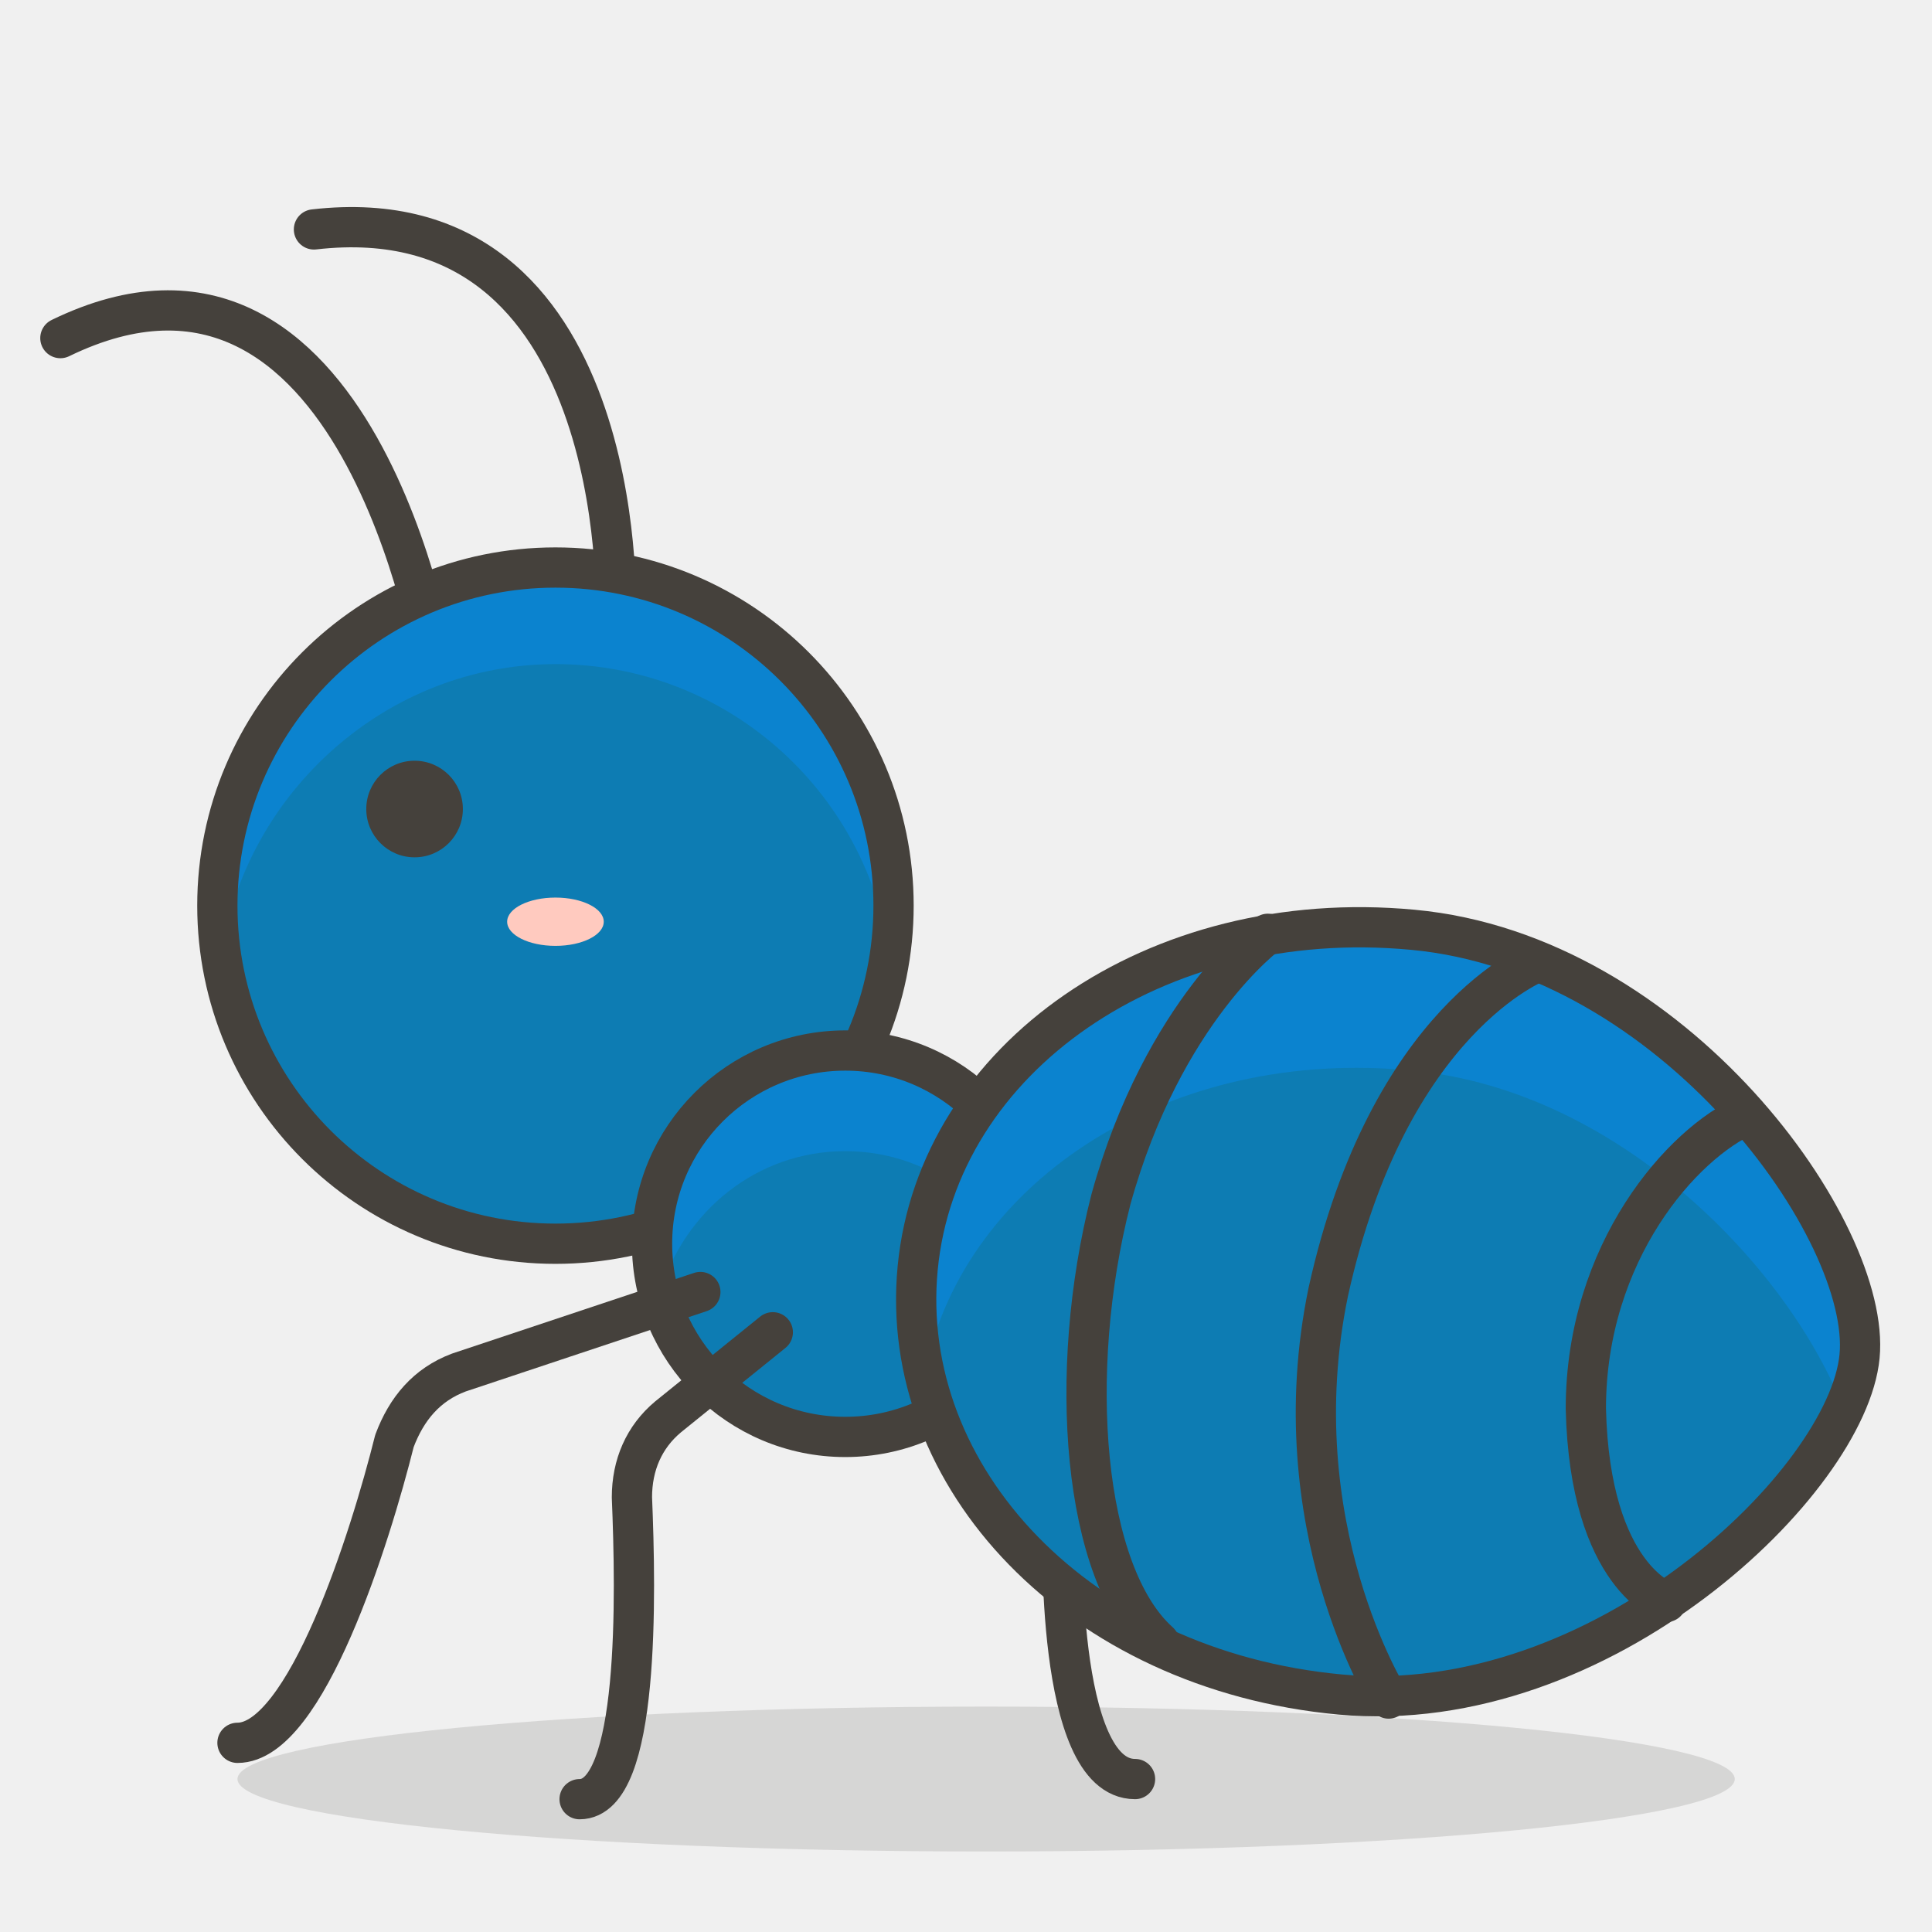
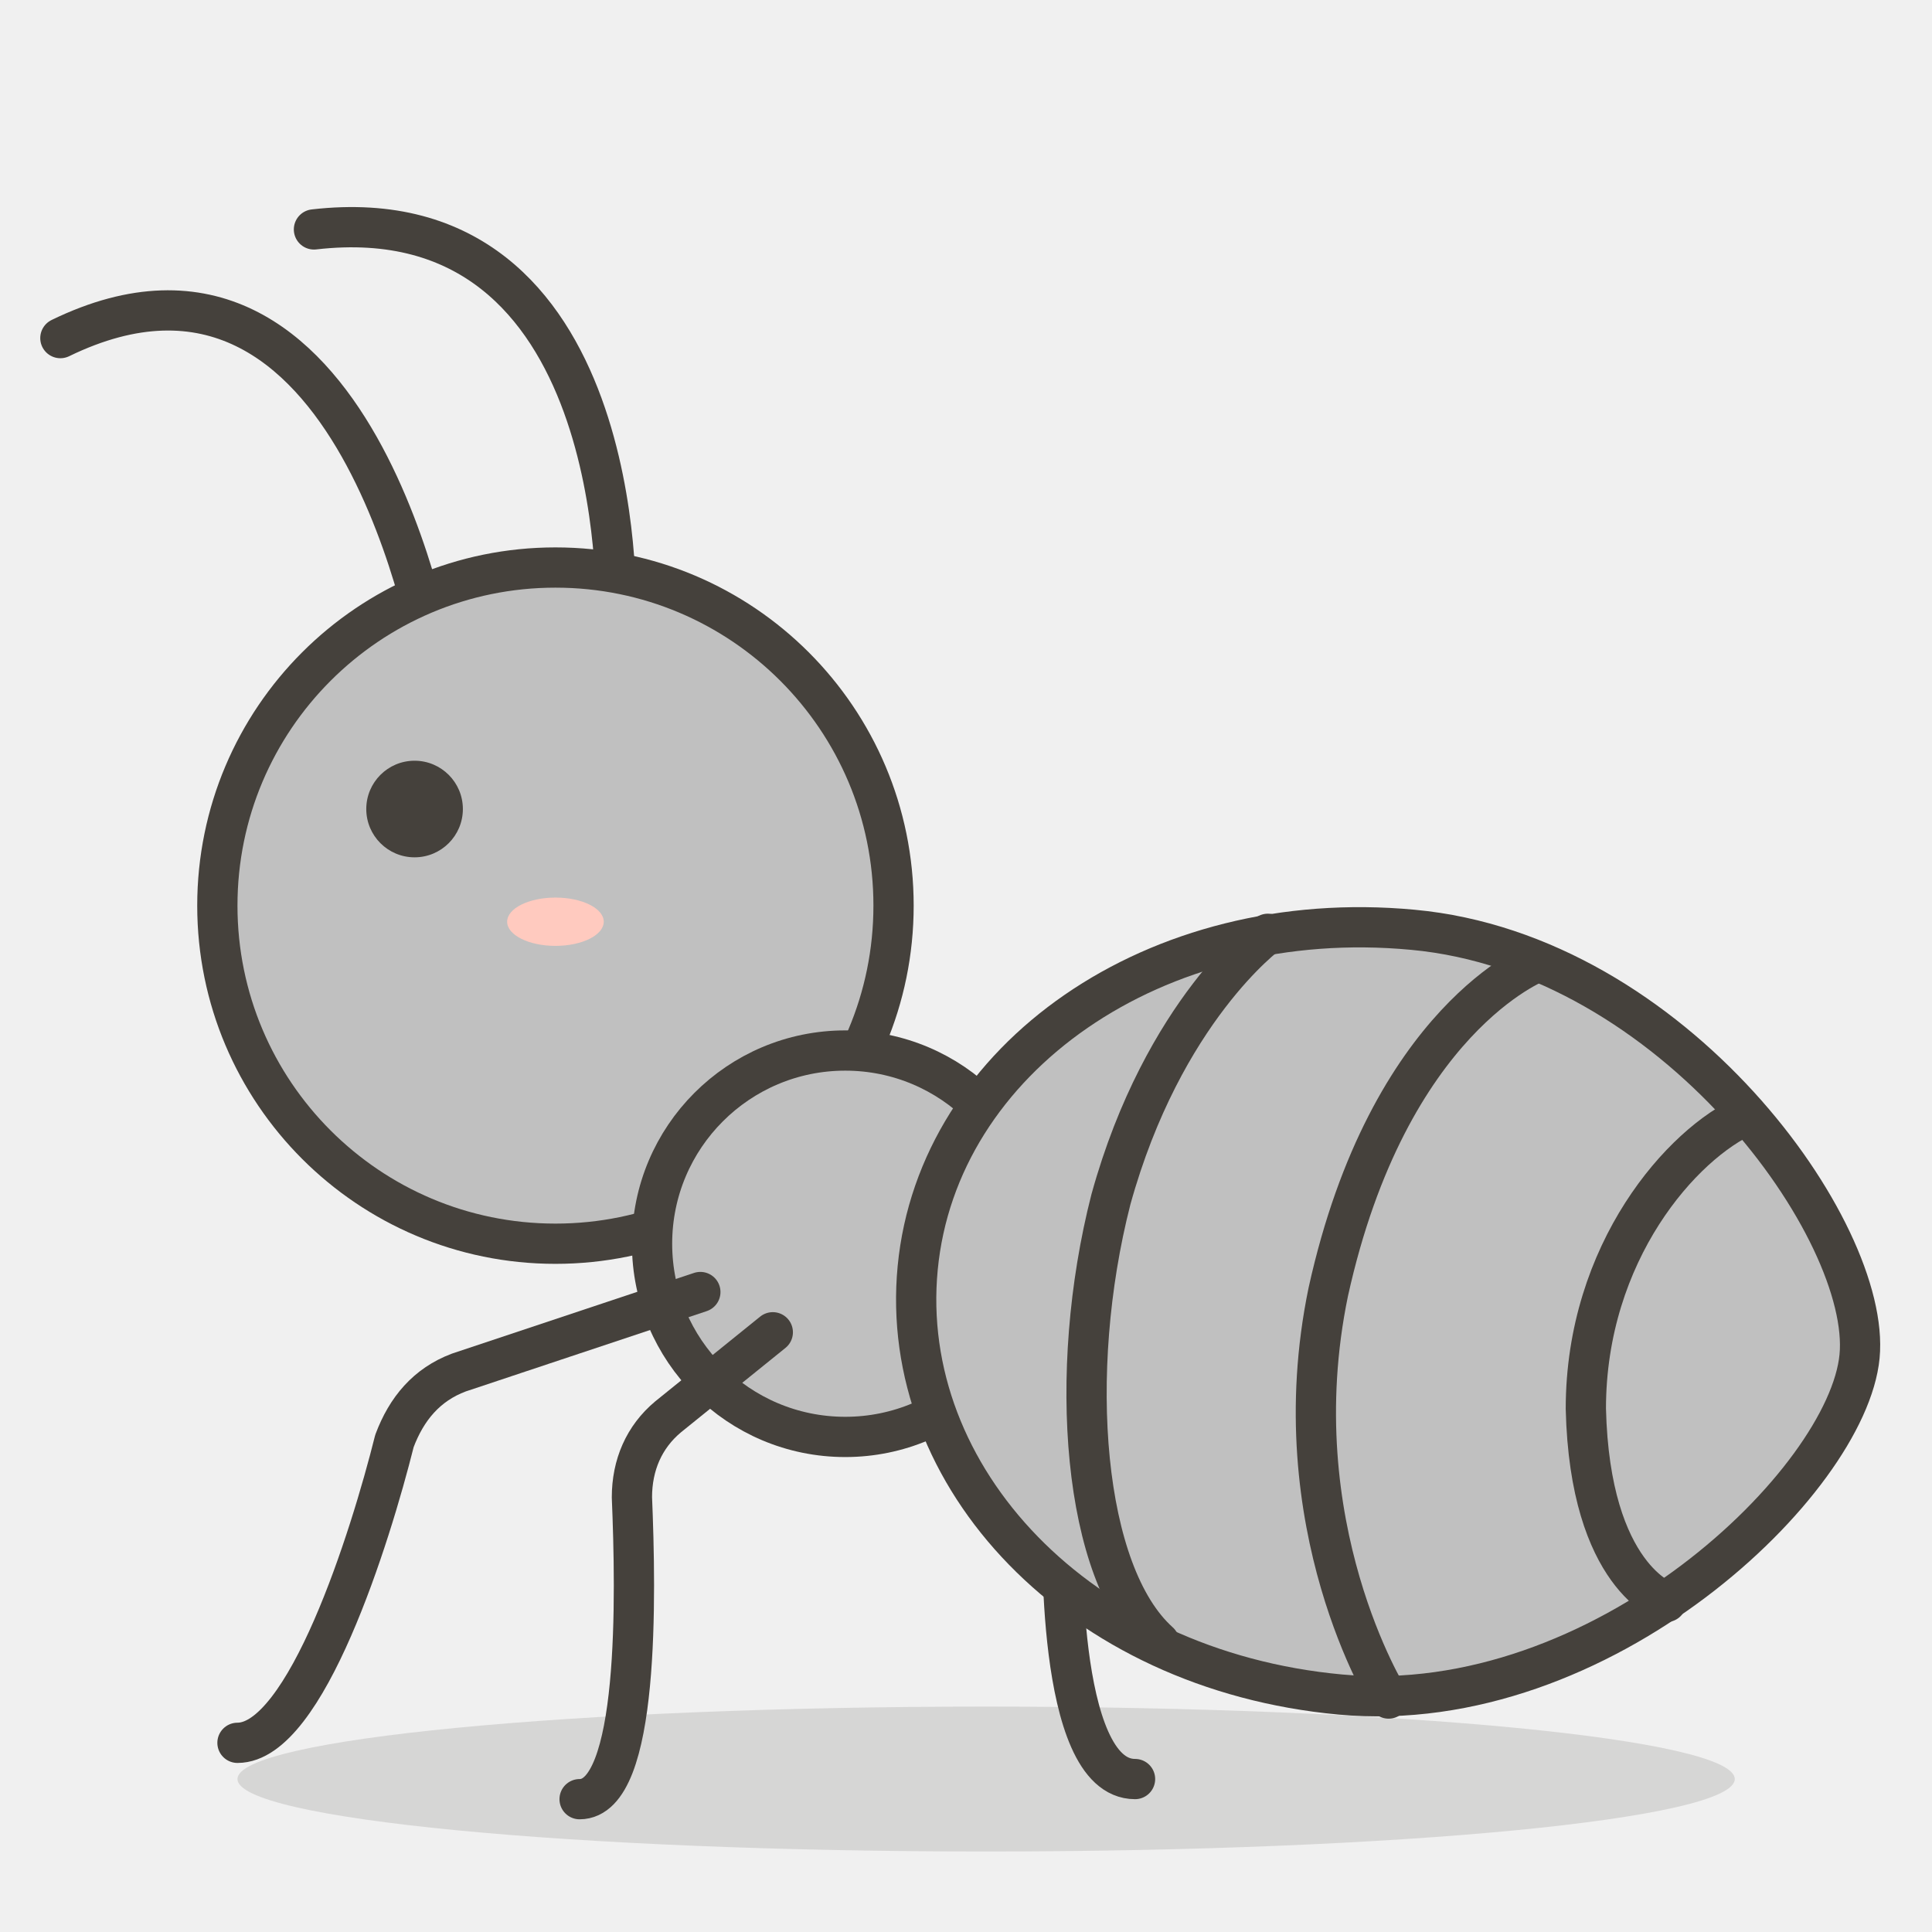
<svg xmlns="http://www.w3.org/2000/svg" version="1.1" id="Icons" x="0px" y="0px" viewBox="0 0 48 48" style="enable-background:new 0 0 48 48;" xml:space="preserve">
  <style type="text/css">
	.st0{opacity:0.15;fill:#45413C;}
	.st1{fill:#FFE500;}
	.st2{fill:#EBCB00;}
	.st3{fill:none;stroke:#45413C;stroke-linecap:round;stroke-linejoin:round;stroke-miterlimit:10;}
	.st4{fill:#FFAA54;}
	.st5{fill:#FF8A14;}
	.st6{fill:#FFB0CA;stroke:#45413C;stroke-linecap:round;stroke-linejoin:round;stroke-miterlimit:10;}
	.st7{fill:#FF87AF;stroke:#45413C;stroke-linecap:round;stroke-linejoin:round;stroke-miterlimit:10;}
	.st8{fill:#FFCC99;}
	.st9{fill:#FFFFFF;}
	.st10{fill:#F0F0F0;}
	.st11{fill:#BF8256;}
	.st12{fill:#915E3A;}
	.st13{fill:#DEA47A;}
	.st14{fill:#F0D5A8;}
	.st15{fill:#DEBB7E;}
	.st16{fill:#F7E5C6;}
	.st17{fill:#FF8A14;stroke:#45413C;stroke-linecap:round;stroke-linejoin:round;stroke-miterlimit:10;}
	.st18{fill:#FFF5E3;}
	.st19{fill:#FFF48C;}
	.st20{fill:#FFFACF;}
	.st21{fill:#FFFCE5;}
	.st22{fill:#FF87AF;}
	.st23{fill:#FFB0CA;}
	.st24{fill:#FFE500;stroke:#45413C;stroke-linecap:round;stroke-linejoin:round;stroke-miterlimit:10;}
	.st25{fill:#9CEB60;stroke:#45413C;stroke-linecap:round;stroke-linejoin:round;stroke-miterlimit:10;}
	.st26{fill:#FFFACF;stroke:#45413C;stroke-linecap:round;stroke-linejoin:round;stroke-miterlimit:10;}
	.st27{fill:#00F5BC;stroke:#45413C;stroke-linecap:round;stroke-linejoin:round;stroke-miterlimit:10;}
	.st28{fill:#BF8256;stroke:#45413C;stroke-linecap:round;stroke-linejoin:round;stroke-miterlimit:10;}
	.st29{fill:#FFE3CF;stroke:#45413C;stroke-linecap:round;stroke-linejoin:round;stroke-miterlimit:10;}
	.st30{fill:#FF6242;}
- 	.st31{fill:#0D7CB3;}
+ 	.st31{fill:#C0C0C0;}
	.st32{fill:none;stroke:#E04122;stroke-linecap:round;stroke-linejoin:round;stroke-miterlimit:10;}
	.st33{fill:#FFFEF2;stroke:#45413C;stroke-linecap:round;stroke-linejoin:round;stroke-miterlimit:10;}
	.st34{fill:#FF6242;stroke:#45413C;stroke-linecap:round;stroke-linejoin:round;stroke-miterlimit:10;}
- 	.st35{fill:#0B83CF;}
+ 	.st35{fill:#C0C0C0;}
	.st36{fill:#FFFFFF;stroke:#45413C;stroke-linecap:round;stroke-linejoin:round;stroke-miterlimit:10;}
	.st37{fill:#FFFEF2;}
	.st38{fill:#FF6196;}
	.st39{fill:#B89558;}
	.st40{fill:none;stroke:#915E3A;stroke-linecap:round;stroke-linejoin:round;stroke-miterlimit:10;}
	.st41{fill:#DEBB7E;stroke:#45413C;stroke-linecap:round;stroke-linejoin:round;stroke-miterlimit:10;}
	.st42{fill:#6DD627;stroke:#45413C;stroke-linecap:round;stroke-linejoin:round;stroke-miterlimit:10;}
	.st43{fill:#E5F8FF;}
	.st44{fill:#E8F4FA;}
	.st45{fill:#E8F4FA;stroke:#45413C;stroke-linecap:round;stroke-linejoin:round;stroke-miterlimit:10;}
	.st46{fill:#FFCCDD;}
	.st47{fill:#E5F8FF;stroke:#45413C;stroke-linecap:round;stroke-linejoin:round;stroke-miterlimit:10;}
	.st48{fill:#00B8F0;stroke:#45413C;stroke-linecap:round;stroke-linejoin:round;stroke-miterlimit:10;}
	.st49{fill:#00B8F0;}
	.st50{fill:#4ACFFF;}
	.st51{fill:#E04122;}
	.st52{fill:#E04122;stroke:#45413C;stroke-linecap:round;stroke-linejoin:round;stroke-miterlimit:10;}
	.st53{fill:#87898C;}
	.st54{fill:#BDBEC0;}
	.st55{fill:#656769;}
	.st56{fill:#525252;}
	.st57{fill:#FFF48C;stroke:#45413C;stroke-linecap:round;stroke-linejoin:round;stroke-miterlimit:10;}
	.st58{fill:#6DD627;}
	.st59{fill:#EB6D00;}
	.st60{fill:#46B000;}
	.st61{fill:#80DDFF;}
	.st62{fill:#DAEDF7;}
	.st63{fill:#BF8DF2;stroke:#45413C;stroke-linecap:round;stroke-linejoin:round;stroke-miterlimit:10;}
	.st64{fill:#9F5AE5;stroke:#45413C;stroke-linecap:round;stroke-linejoin:round;stroke-miterlimit:10;}
	.st65{fill:#C8FFA1;}
	.st66{fill:#E4FFD1;}
	.st67{fill:#9CEB60;}
	.st68{fill:#E5FEFF;}
	.st69{fill:#B8ECFF;}
	.st70{fill:#E0E0E0;stroke:#45413C;stroke-linecap:round;stroke-linejoin:round;stroke-miterlimit:10;}
	.st71{fill:#E0E0E0;}
	.st72{fill:none;stroke:#4F4B45;stroke-linejoin:round;stroke-miterlimit:10;}
	.st73{fill:none;stroke:#4F4B45;stroke-linecap:round;stroke-linejoin:round;stroke-miterlimit:10;}
	.st74{fill:#E0366F;stroke:#45413C;stroke-linecap:round;stroke-linejoin:round;stroke-miterlimit:10;}
	.st75{fill:none;stroke:#45413C;stroke-miterlimit:10;}
- 	.st76{fill:#0D7CB3;stroke:#45413C;stroke-linecap:round;stroke-linejoin:round;stroke-miterlimit:10;}
+ 	.st76{fill:#C0C0C0;stroke:#45413C;stroke-linecap:round;stroke-linejoin:round;stroke-miterlimit:10;}
	.st77{fill:#45413C;stroke:#45413C;stroke-linecap:round;stroke-linejoin:round;stroke-miterlimit:10;}
	.st78{fill:#9F5AE5;}
	.st79{fill:#803EC2;}
	.st80{fill:#803EC2;stroke:#45413C;stroke-linecap:round;stroke-linejoin:round;stroke-miterlimit:10;}
	.st81{fill:#BF8DF2;}
	.st82{fill:#FFAA54;stroke:#45413C;stroke-linecap:round;stroke-linejoin:round;stroke-miterlimit:10;}
	.st83{fill:none;stroke:#45413C;stroke-linejoin:round;stroke-miterlimit:10;}
	.st84{fill:#FFCCDD;stroke:#45413C;stroke-linecap:round;stroke-linejoin:round;stroke-miterlimit:10;}
	.st85{fill:#FF6196;stroke:#45413C;stroke-linecap:round;stroke-linejoin:round;stroke-miterlimit:10;}
	.st86{fill:#FFE5EE;}
	.st87{fill:#F7E5C6;stroke:#45413C;stroke-linecap:round;stroke-linejoin:round;stroke-miterlimit:10;}
	.st88{fill:#E5FFF9;}
	.st89{fill:none;stroke:#45413C;stroke-width:1.006;stroke-linecap:round;stroke-linejoin:round;stroke-miterlimit:10;}
	.st90{fill:#4AEFF7;}
	.st91{fill:#A6FBFF;}
	.st92{fill:#E5FEFF;stroke:#45413C;stroke-linecap:round;stroke-linejoin:round;stroke-miterlimit:10;}
	.st93{fill:#46B000;stroke:#45413C;stroke-linecap:round;stroke-linejoin:round;stroke-miterlimit:10;}
	.st94{fill:#FFFFFF;stroke:#45413C;stroke-linejoin:round;stroke-miterlimit:10;}
	.st95{fill:#FFFFFF;stroke:#45413C;stroke-miterlimit:10;}
	.st96{fill:#009FD9;}
	.st97{fill:#00DFEB;}
	.st98{fill:#C0DCEB;stroke:#45413C;stroke-linecap:round;stroke-linejoin:round;stroke-miterlimit:10;}
	.st99{fill:#00DFEB;stroke:#45413C;stroke-linecap:round;stroke-linejoin:round;stroke-miterlimit:10;}
	.st100{fill:#FFE5EE;stroke:#45413C;stroke-linecap:round;stroke-linejoin:round;stroke-miterlimit:10;}
	.st101{fill:#8CA4B8;}
	.st102{fill:#ADC4D9;}
	.st103{fill:#656769;stroke:#45413C;stroke-linecap:round;stroke-linejoin:round;stroke-miterlimit:10;}
	.st104{fill:#F0F0F0;stroke:#45413C;stroke-linecap:round;stroke-linejoin:round;stroke-miterlimit:10;}
	.st105{fill:#C0DCEB;}
	.st106{fill:#45413C;}
	.st107{fill:#FFCABF;}
	.st108{fill:#87898C;stroke:#45413C;stroke-linecap:round;stroke-linejoin:round;stroke-miterlimit:10;}
	.st109{fill:#EBCB00;stroke:#45413C;stroke-linecap:round;stroke-linejoin:round;stroke-miterlimit:10;}
</style>
  <g id="XMLID_11673_">
    <path id="XMLID_11693_" class="st3" d="M10.8,16.5c0,0-1.9-11.7-9.3-8.1" />
    <path id="XMLID_11692_" class="st3" d="M15.3,15.1c0,0,0.3-10.3-7.5-9.4" />
    <path id="XMLID_11691_" class="st3" d="M26.4,37.9c0,0-0.2,6.3,1.8,6.3" />
    <ellipse id="XMLID_11690_" class="st0" cx="24.5" cy="44.2" rx="18.6" ry="1.8" />
    <circle id="XMLID_11689_" class="st31" cx="13.8" cy="22.5" r="8.4" />
    <path id="XMLID_11688_" class="st35" d="M13.8,16.5c4.2,0,7.7,3.1,8.3,7.2c0.1-0.4,0.1-0.8,0.1-1.2c0-4.6-3.8-8.4-8.4-8.4   c-4.6,0-8.4,3.8-8.4,8.4c0,0.4,0,0.8,0.1,1.2C6.1,19.7,9.6,16.5,13.8,16.5z" />
    <circle id="XMLID_11687_" class="st3" cx="13.8" cy="22.5" r="8.4" />
    <circle id="XMLID_11686_" class="st31" cx="21" cy="30.9" r="4.8" />
    <path id="XMLID_11685_" class="st35" d="M21,28.6c2.2,0,4,1.5,4.6,3.5c0.1-0.4,0.2-0.8,0.2-1.3c0-2.7-2.1-4.8-4.8-4.8   c-2.7,0-4.8,2.1-4.8,4.8c0,0.4,0.1,0.9,0.2,1.3C17,30.1,18.8,28.6,21,28.6z" />
    <circle id="XMLID_11684_" class="st3" cx="21" cy="30.9" r="4.8" />
    <path id="XMLID_11683_" class="st31" d="M35.1,23.1c6.5,0.6,11.4,7.5,11.1,10.6c-0.3,3.1-6.4,9-12.9,8.4c-6.5-0.6-11-5.4-10.5-10.6   S28.7,22.5,35.1,23.1z" />
    <path id="XMLID_11682_" class="st35" d="M35.1,26.6c5.2,0.5,9.4,5,10.7,8.4c0.2-0.5,0.4-0.9,0.4-1.3c0.3-3.1-4.6-10-11.1-10.6   c-6.5-0.6-11.8,3.2-12.3,8.4c-0.1,0.9,0,1.7,0.2,2.5C24,29.3,29.1,26,35.1,26.6z" />
    <path id="XMLID_11681_" class="st3" d="M35.1,23.1c6.5,0.6,11.4,7.5,11.1,10.6c-0.3,3.1-6.4,9-12.9,8.4c-6.5-0.6-11-5.4-10.5-10.6   S28.7,22.5,35.1,23.1z" />
    <path id="XMLID_11680_" class="st3" d="M17.4,32.1l-6,2c-0.8,0.3-1.3,0.9-1.6,1.7c-0.6,2.4-2.2,7.5-3.9,7.5" />
    <path id="XMLID_11679_" class="st3" d="M19.2,33.1l-2.6,2.1c-0.6,0.5-0.9,1.2-0.9,2c0.1,2.4,0.2,7.5-1.3,7.5" />
    <circle id="XMLID_11678_" class="st106" cx="10.3" cy="20.1" r="1.2" />
    <ellipse id="XMLID_11677_" class="st107" cx="13.8" cy="22.9" rx="1.2" ry="0.6" />
    <path id="XMLID_11676_" class="st3" d="M31.5,23.2c0,0-2.6,1.9-3.9,6.6c-1.1,4.3-0.7,9.3,1.2,11" />
    <path id="XMLID_11675_" class="st3" d="M34.5,42.2c0,0-2.7-4.3-1.5-10.1c1.5-6.8,5.2-8.2,5.2-8.2" />
    <path id="XMLID_11674_" class="st3" d="M41.4,39.8c0,0-1.9-0.6-2-4.8c0-3.9,2.4-6.6,4-7.3" />
  </g>
</svg>
